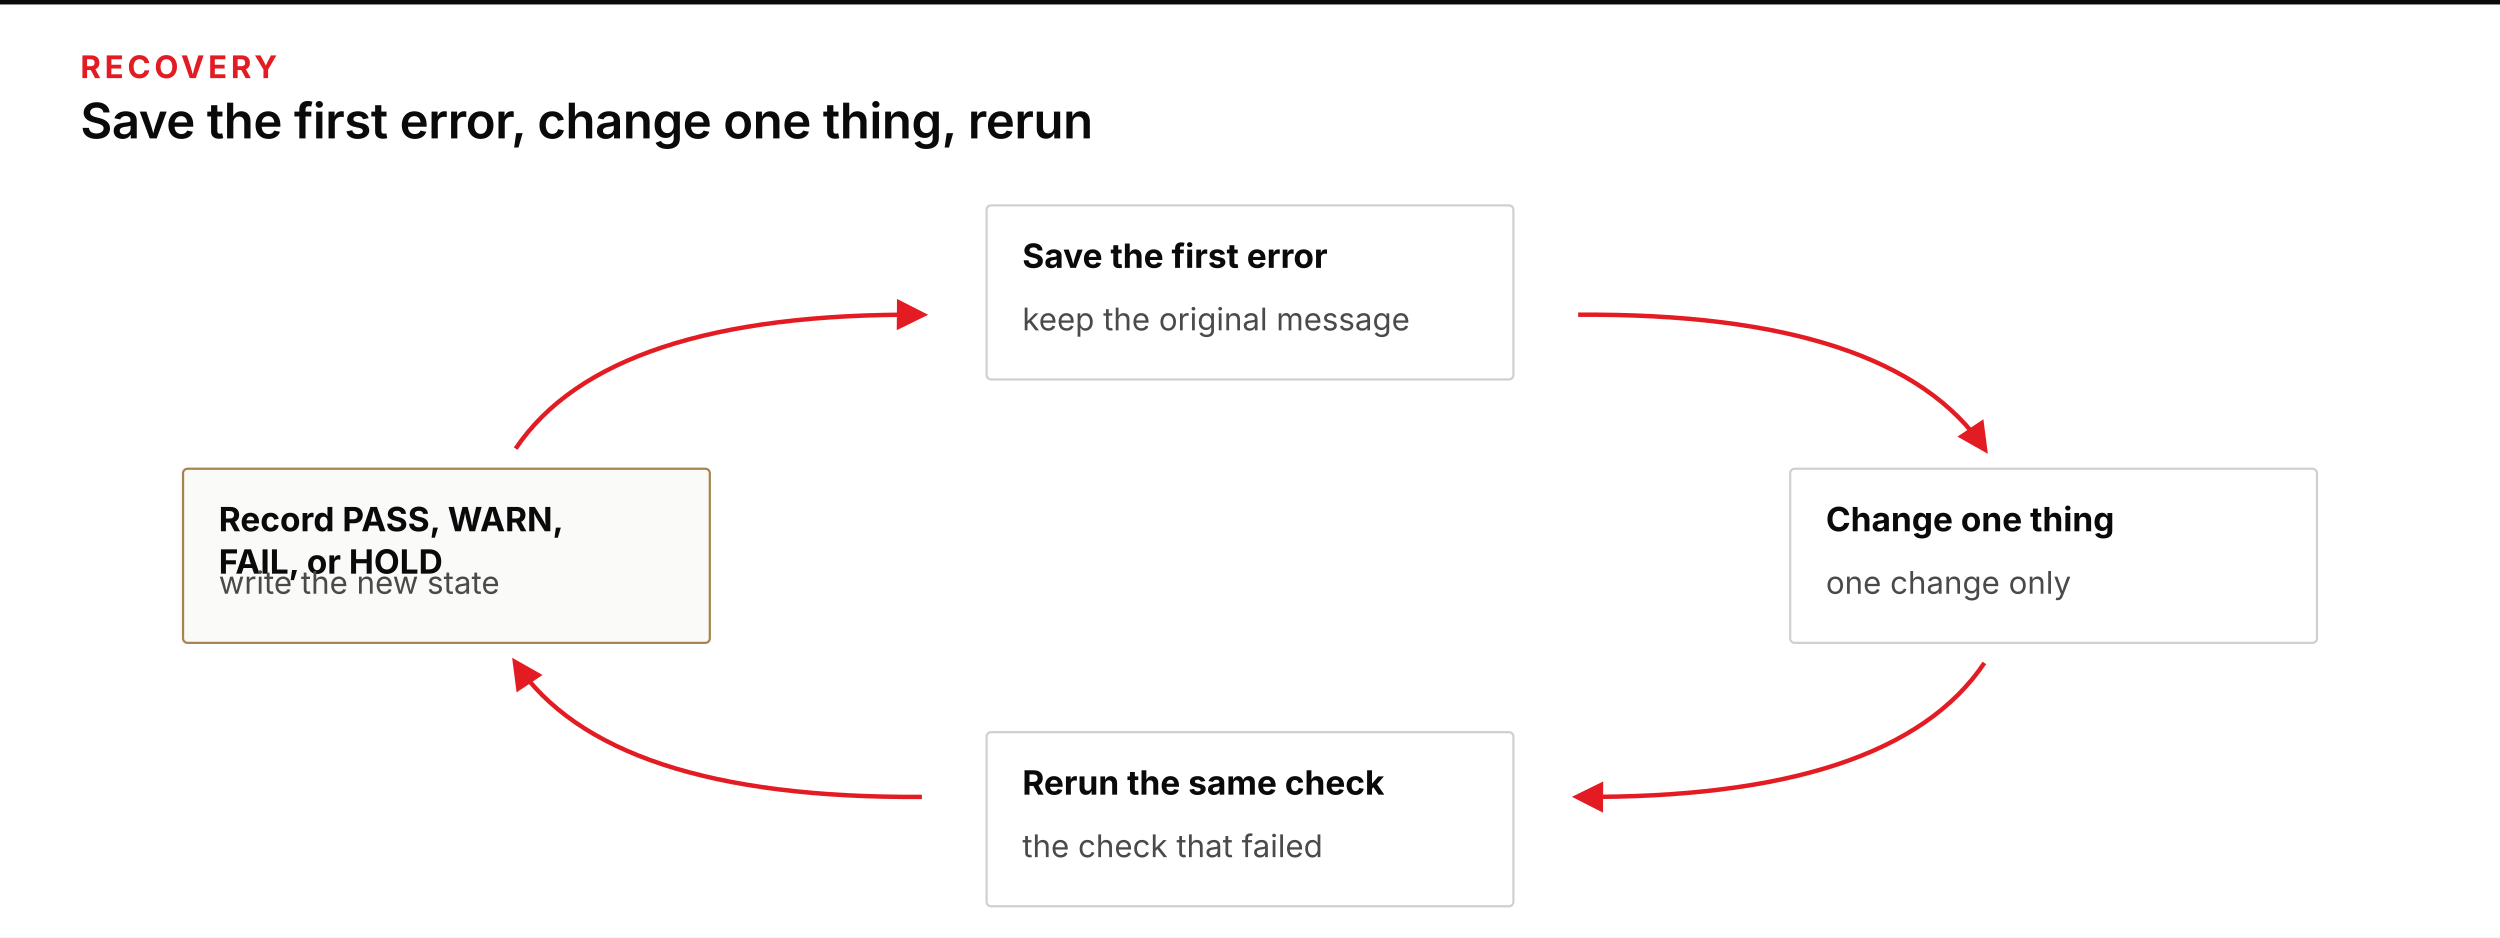
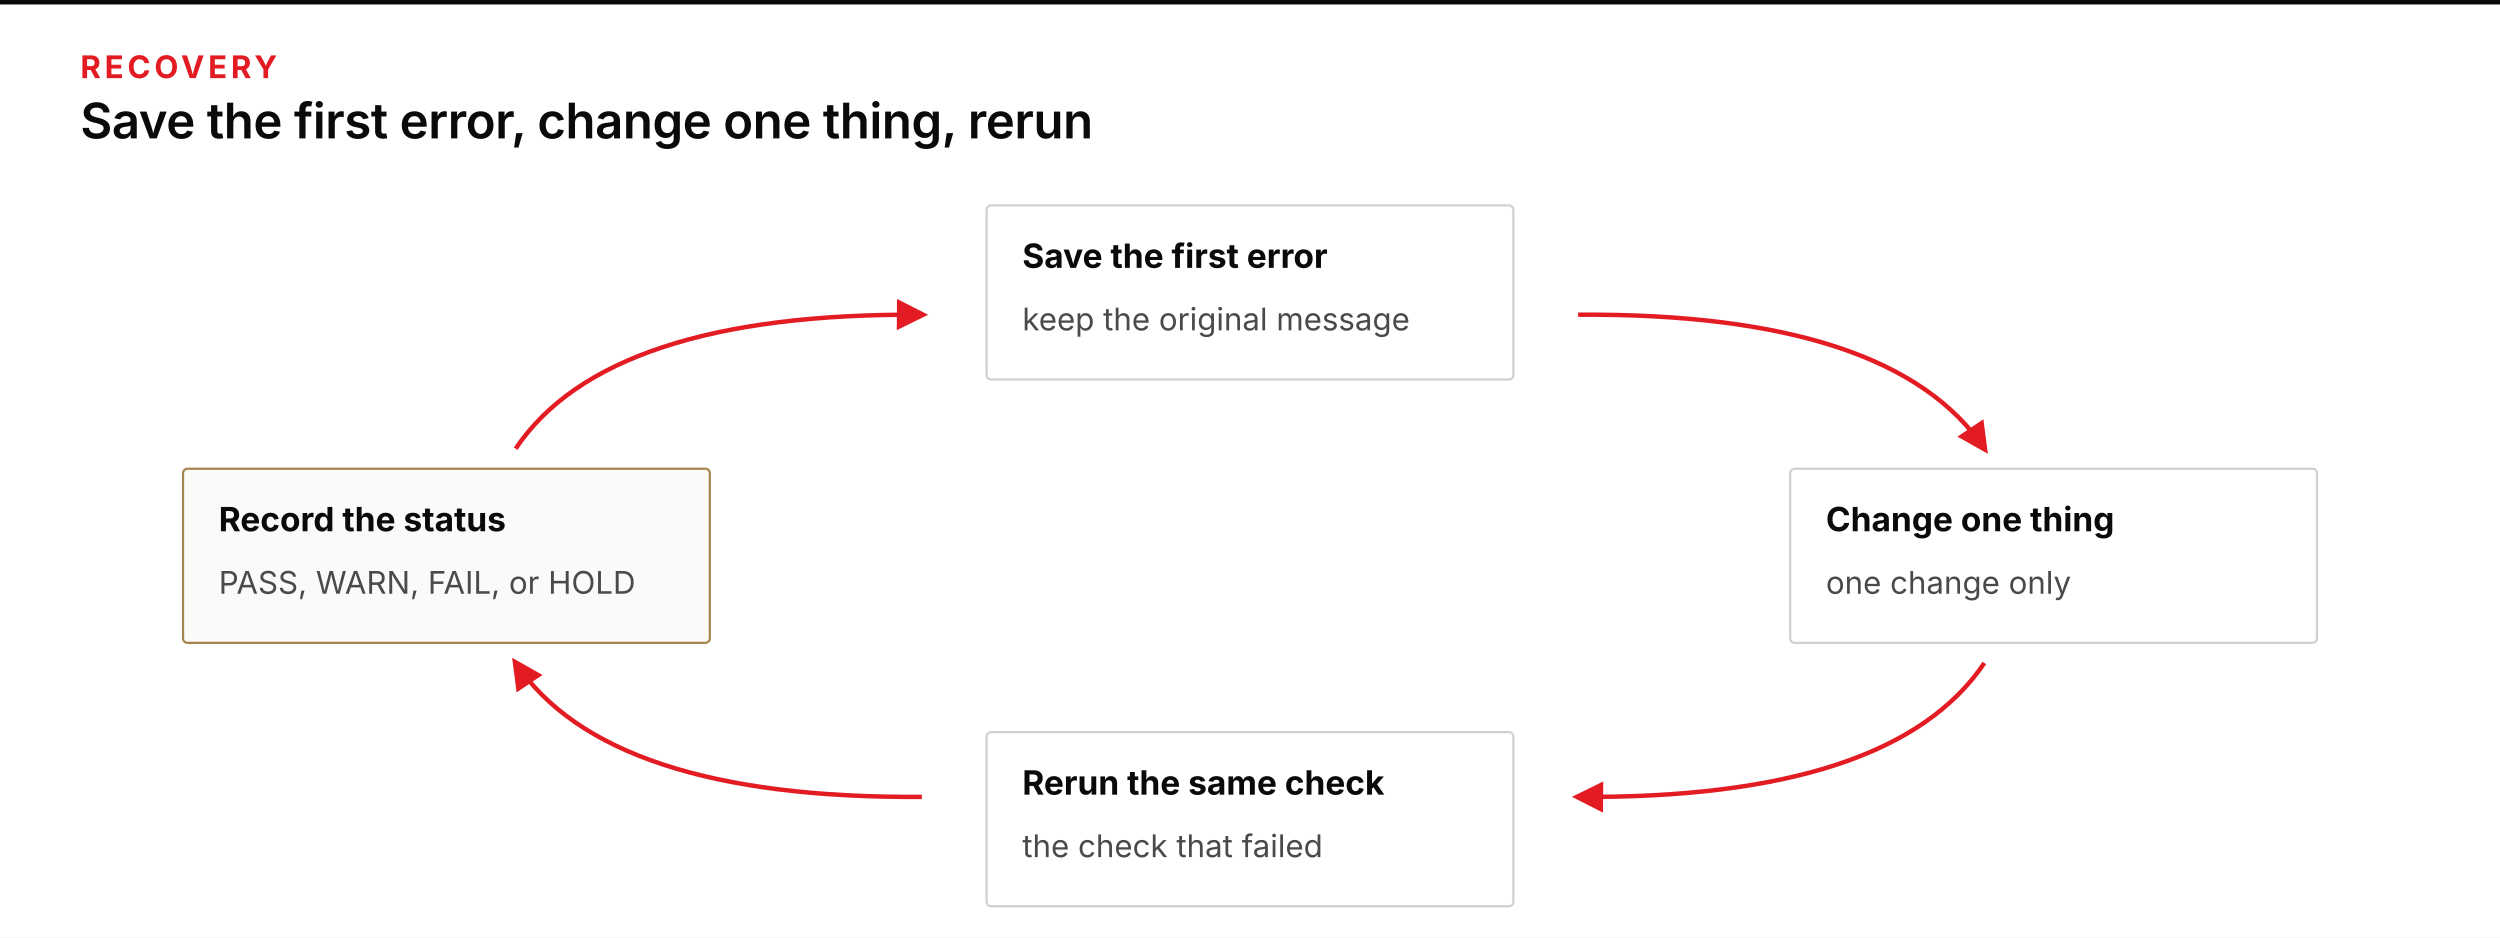
<svg xmlns="http://www.w3.org/2000/svg" viewBox="0 0 1120 420" width="1120" height="420" role="img" aria-labelledby="m00-recovery-title m00-recovery-desc">
  <style>
    text { font-family: Inter, "IBM Plex Sans", "Helvetica Neue", Arial, sans-serif; fill: #0A0A0A; }
    .eyebrow, .step, .micro { font-size: 14px; font-weight: 650; letter-spacing: 1.7px; }
    .eyebrow { fill: #E31C23; }
    .step, .micro { fill: #6B6B6B; }
    .figure-title { font-size: 22px; font-weight: 600; letter-spacing: -0.2px; }
    .label { font-size: 15px; font-weight: 650; }
    .body { font-size: 14px; font-weight: 430; fill: #4A4A4A; }
  </style>
  <rect width="1120" height="420" fill="#FFFFFF" />
  <path d="M 0 0 H 1120" stroke="#0A0A0A" stroke-width="4" />
  <text class="eyebrow" x="36" y="35">RECOVERY</text>
  <text class="figure-title" x="36" y="62" text-anchor="start">
    <tspan x="36" dy="0">Save the first error, change one thing, rerun</tspan>
  </text>
  <defs>
    <marker id="m00-recovery-arrow" viewBox="0 0 10 10" refX="8" refY="5" markerWidth="7" markerHeight="7" orient="auto-start-reverse">
      <path d="M 0 0 L 10 5 L 0 10 z" fill="#E31C23" />
    </marker>
  </defs>
  <path d="M 707 141 Q 848 140 889 201" fill="none" stroke="#E31C23" stroke-width="2" marker-end="url(#m00-recovery-arrow)" />
  <rect x="442" y="92" width="236" height="78" rx="2" fill="#FFFFFF" stroke="#D0D0D0" />
  <text class="label" x="458" y="120" text-anchor="start">
    <tspan x="458" dy="0">Save the first error</tspan>
  </text>
  <text class="body" x="458" y="148" text-anchor="start">
    <tspan x="458" dy="0">keep the original message</tspan>
  </text>
  <path d="M 889 297 Q 848 358 707 357" fill="none" stroke="#E31C23" stroke-width="2" marker-end="url(#m00-recovery-arrow)" />
  <rect x="802" y="210" width="236" height="78" rx="2" fill="#FFFFFF" stroke="#D0D0D0" />
  <text class="label" x="818" y="238" text-anchor="start">
    <tspan x="818" dy="0">Change one thing</tspan>
  </text>
  <text class="body" x="818" y="266" text-anchor="start">
    <tspan x="818" dy="0">one change only</tspan>
  </text>
  <path d="M 413 357 Q 272 358 231 297" fill="none" stroke="#E31C23" stroke-width="2" marker-end="url(#m00-recovery-arrow)" />
  <rect x="442" y="328" width="236" height="78" rx="2" fill="#FFFFFF" stroke="#D0D0D0" />
  <text class="label" x="458" y="356" text-anchor="start">
    <tspan x="458" dy="0">Rerun the same check</tspan>
  </text>
  <text class="body" x="458" y="384" text-anchor="start">
    <tspan x="458" dy="0">the check that failed</tspan>
  </text>
  <path d="M 231 201 Q 272 140 413 141" fill="none" stroke="#E31C23" stroke-width="2" marker-end="url(#m00-recovery-arrow)" />
  <rect x="82" y="210" width="236" height="78" rx="2" fill="#FAFAF8" stroke="#A58650" />
  <text class="label" x="98" y="238" text-anchor="start">
-     <tspan x="98" dy="0">Record PASS, WARN,</tspan>
-     <tspan x="98" dy="19">FAIL, or HOLD</tspan>
+     <tspan x="98" dy="0">Record the status</tspan>
  </text>
  <text class="body" x="98" y="266" text-anchor="start">
-     <tspan x="98" dy="0">write the new state</tspan>
+     <tspan x="98" dy="0">PASS, WARN, FAIL, or HOLD</tspan>
  </text>
</svg>
